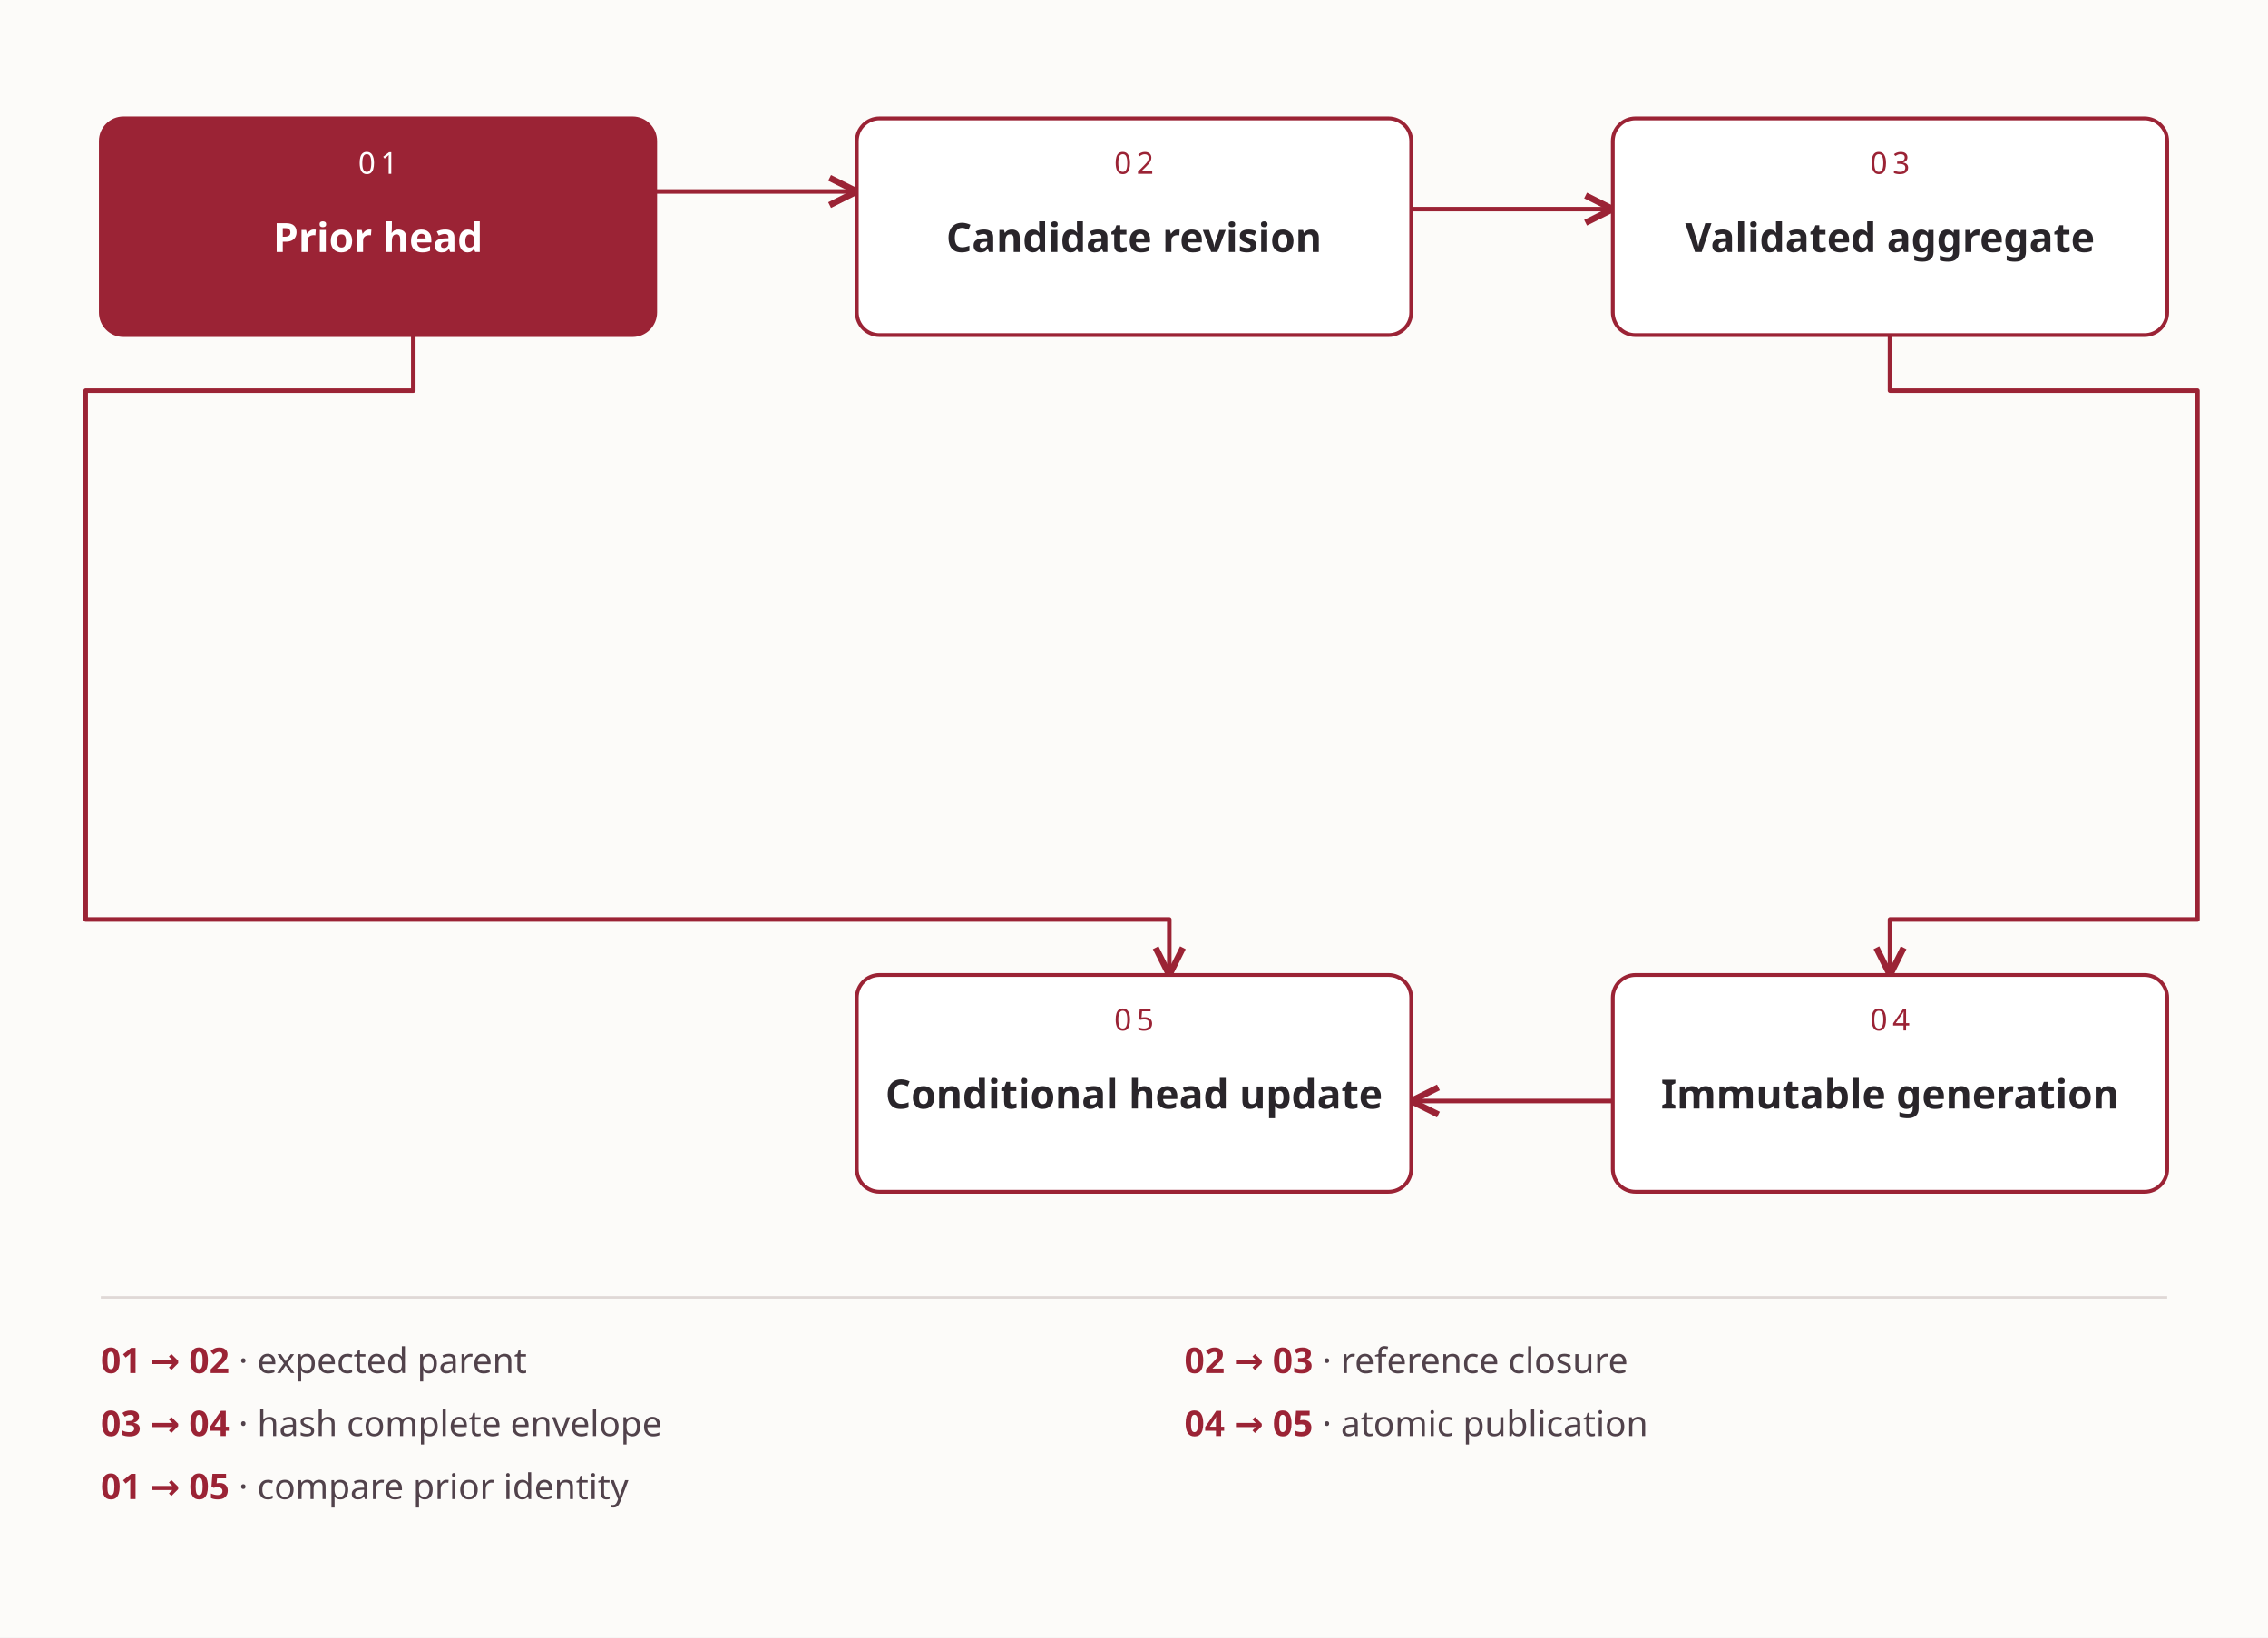
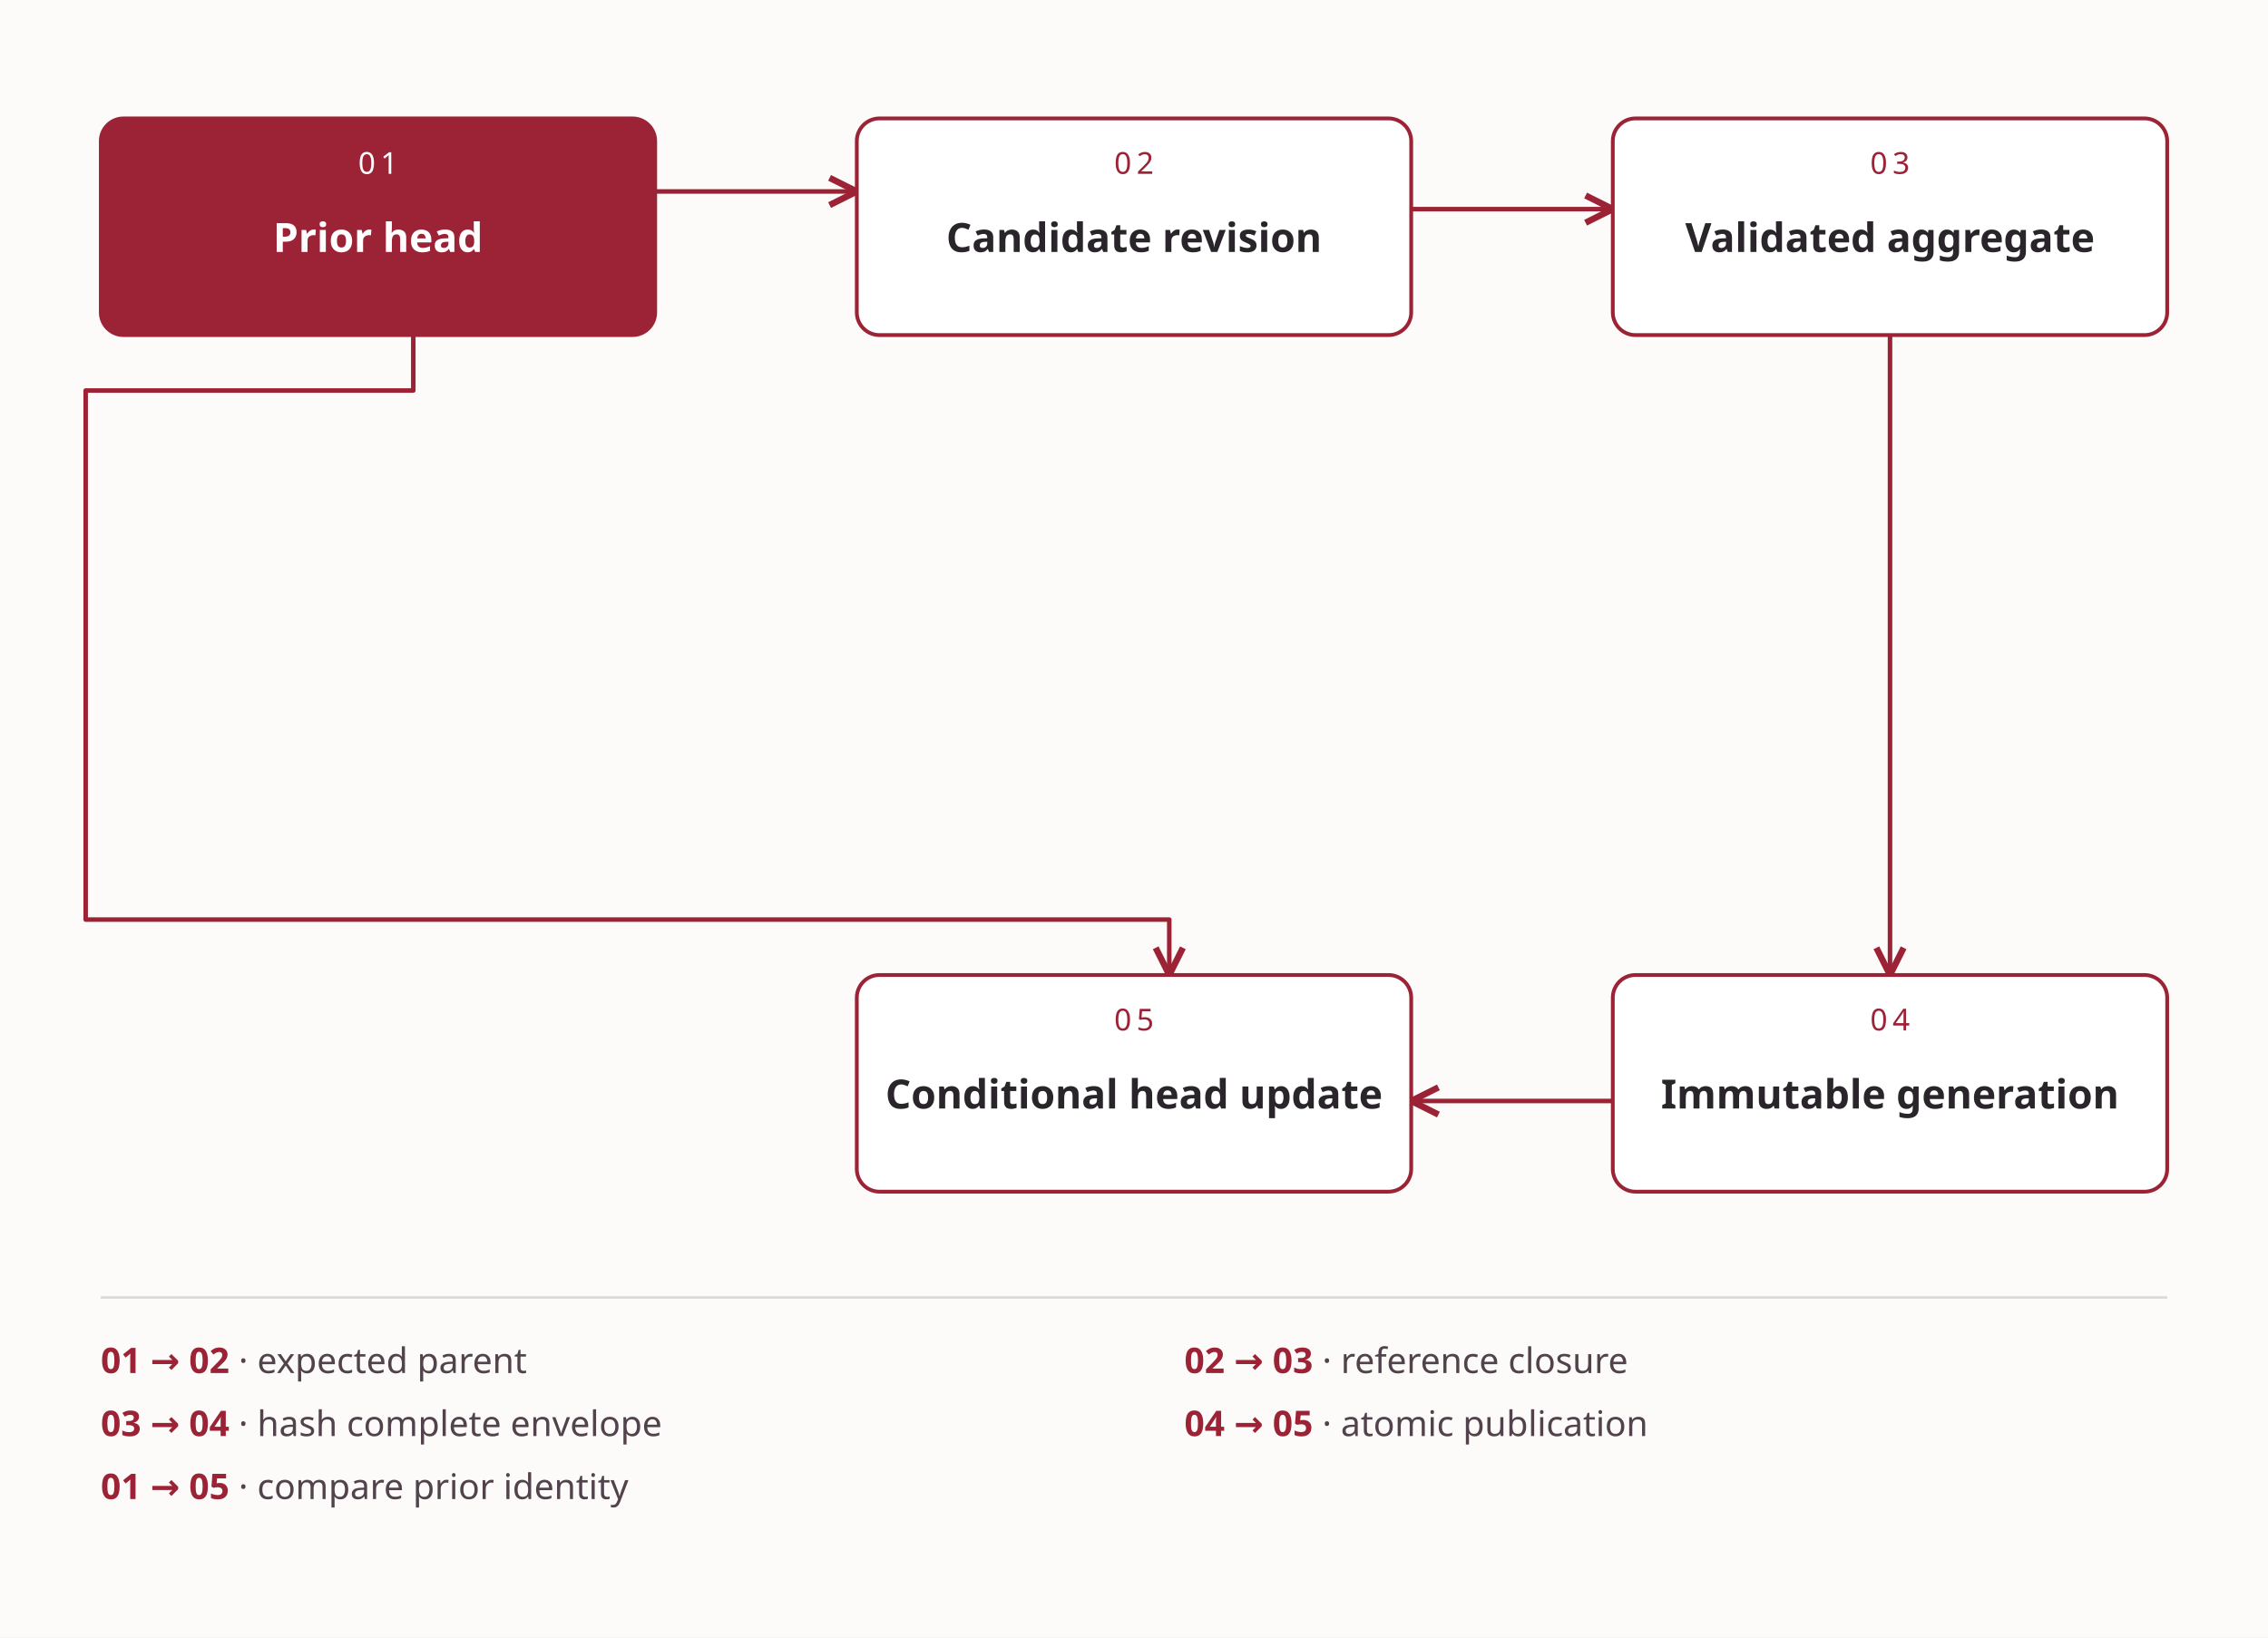
<svg xmlns="http://www.w3.org/2000/svg" viewBox="0 0 900 650" role="img" aria-labelledby="title-checkpoint">
  <defs>
    <marker id="arrow-checkpoint" markerWidth="8" markerHeight="8" refX="7" refY="4" orient="auto">
      <path d="M1 1L7 4L1 7" fill="none" stroke="#9b2335" stroke-width="1.4" />
    </marker>
  </defs>
  <rect width="900" height="650" fill="#fcfbf9" />
  <path class="connector" d="M260 76 L340 76" fill="none" stroke="#9b2335" stroke-width="1.8" stroke-linejoin="round" marker-end="url(#arrow-checkpoint)" />
  <path class="connector" d="M560 83 L640 83" fill="none" stroke="#9b2335" stroke-width="1.8" stroke-linejoin="round" marker-end="url(#arrow-checkpoint)" />
-   <path class="connector" d="M750 133 L750 155 L872 155 L872 365 L750 365 L750 387" fill="none" stroke="#9b2335" stroke-width="1.8" stroke-linejoin="round" marker-end="url(#arrow-checkpoint)" />
+   <path class="connector" d="M750 133 L750 387" fill="none" stroke="#9b2335" stroke-width="1.8" stroke-linejoin="round" marker-end="url(#arrow-checkpoint)" />
  <path class="connector" d="M640 437 L560 437" fill="none" stroke="#9b2335" stroke-width="1.8" stroke-linejoin="round" marker-end="url(#arrow-checkpoint)" />
  <path class="connector" d="M164 133 L164 155 L34 155 L34 365 L464 365 L464 387" fill="none" stroke="#9b2335" stroke-width="1.8" stroke-linejoin="round" marker-end="url(#arrow-checkpoint)" />
  <g class="node">
    <rect x="40" y="47" width="220" height="86" rx="9" fill="#9b2335" stroke="#9b2335" stroke-width="1.5" />
    <text x="150" y="69" text-anchor="middle" font-size="12" letter-spacing="2" font-family="sans-serif" fill="#fff">01</text>
    <text x="150" y="100" text-anchor="middle" font-size="16" font-weight="600" font-family="sans-serif" fill="#fff">
      <tspan x="150" dy="0">Prior head</tspan>
    </text>
  </g>
  <g class="node">
    <rect x="340" y="47" width="220" height="86" rx="9" fill="#fff" stroke="#9b2335" stroke-width="1.5" />
    <text x="450" y="69" text-anchor="middle" font-size="12" letter-spacing="2" font-family="sans-serif" fill="#9b2335">02</text>
    <text x="450" y="100" text-anchor="middle" font-size="16" font-weight="600" font-family="sans-serif" fill="#29252a">
      <tspan x="450" dy="0">Candidate revision</tspan>
    </text>
  </g>
  <g class="node">
    <rect x="640" y="47" width="220" height="86" rx="9" fill="#fff" stroke="#9b2335" stroke-width="1.5" />
    <text x="750" y="69" text-anchor="middle" font-size="12" letter-spacing="2" font-family="sans-serif" fill="#9b2335">03</text>
    <text x="750" y="100" text-anchor="middle" font-size="16" font-weight="600" font-family="sans-serif" fill="#29252a">
      <tspan x="750" dy="0">Validated aggregate</tspan>
    </text>
  </g>
  <g class="node">
    <rect x="640" y="387" width="220" height="86" rx="9" fill="#fff" stroke="#9b2335" stroke-width="1.5" />
    <text x="750" y="409" text-anchor="middle" font-size="12" letter-spacing="2" font-family="sans-serif" fill="#9b2335">04</text>
    <text x="750" y="440" text-anchor="middle" font-size="16" font-weight="600" font-family="sans-serif" fill="#29252a">
      <tspan x="750" dy="0">Immutable generation</tspan>
    </text>
  </g>
  <g class="node">
    <rect x="340" y="387" width="220" height="86" rx="9" fill="#fff" stroke="#9b2335" stroke-width="1.5" />
    <text x="450" y="409" text-anchor="middle" font-size="12" letter-spacing="2" font-family="sans-serif" fill="#9b2335">05</text>
    <text x="450" y="440" text-anchor="middle" font-size="16" font-weight="600" font-family="sans-serif" fill="#29252a">
      <tspan x="450" dy="0">Conditional head update</tspan>
    </text>
  </g>
  <path d="M40 515H860" stroke="#dfd8d6" />
  <text x="40" y="545" font-size="14" font-family="sans-serif" fill="#51424b">
    <tspan font-weight="700" fill="#9b2335">01 → 02</tspan> · expected parent</text>
  <text x="470" y="545" font-size="14" font-family="sans-serif" fill="#51424b">
    <tspan font-weight="700" fill="#9b2335">02 → 03</tspan> · reference closure</text>
  <text x="40" y="570" font-size="14" font-family="sans-serif" fill="#51424b">
    <tspan font-weight="700" fill="#9b2335">03 → 04</tspan> · hash complete envelope</text>
  <text x="470" y="570" font-size="14" font-family="sans-serif" fill="#51424b">
    <tspan font-weight="700" fill="#9b2335">04 → 05</tspan> · atomic publication</text>
  <text x="40" y="595" font-size="14" font-family="sans-serif" fill="#51424b">
    <tspan font-weight="700" fill="#9b2335">01 → 05</tspan> · compare prior identity</text>
</svg>
